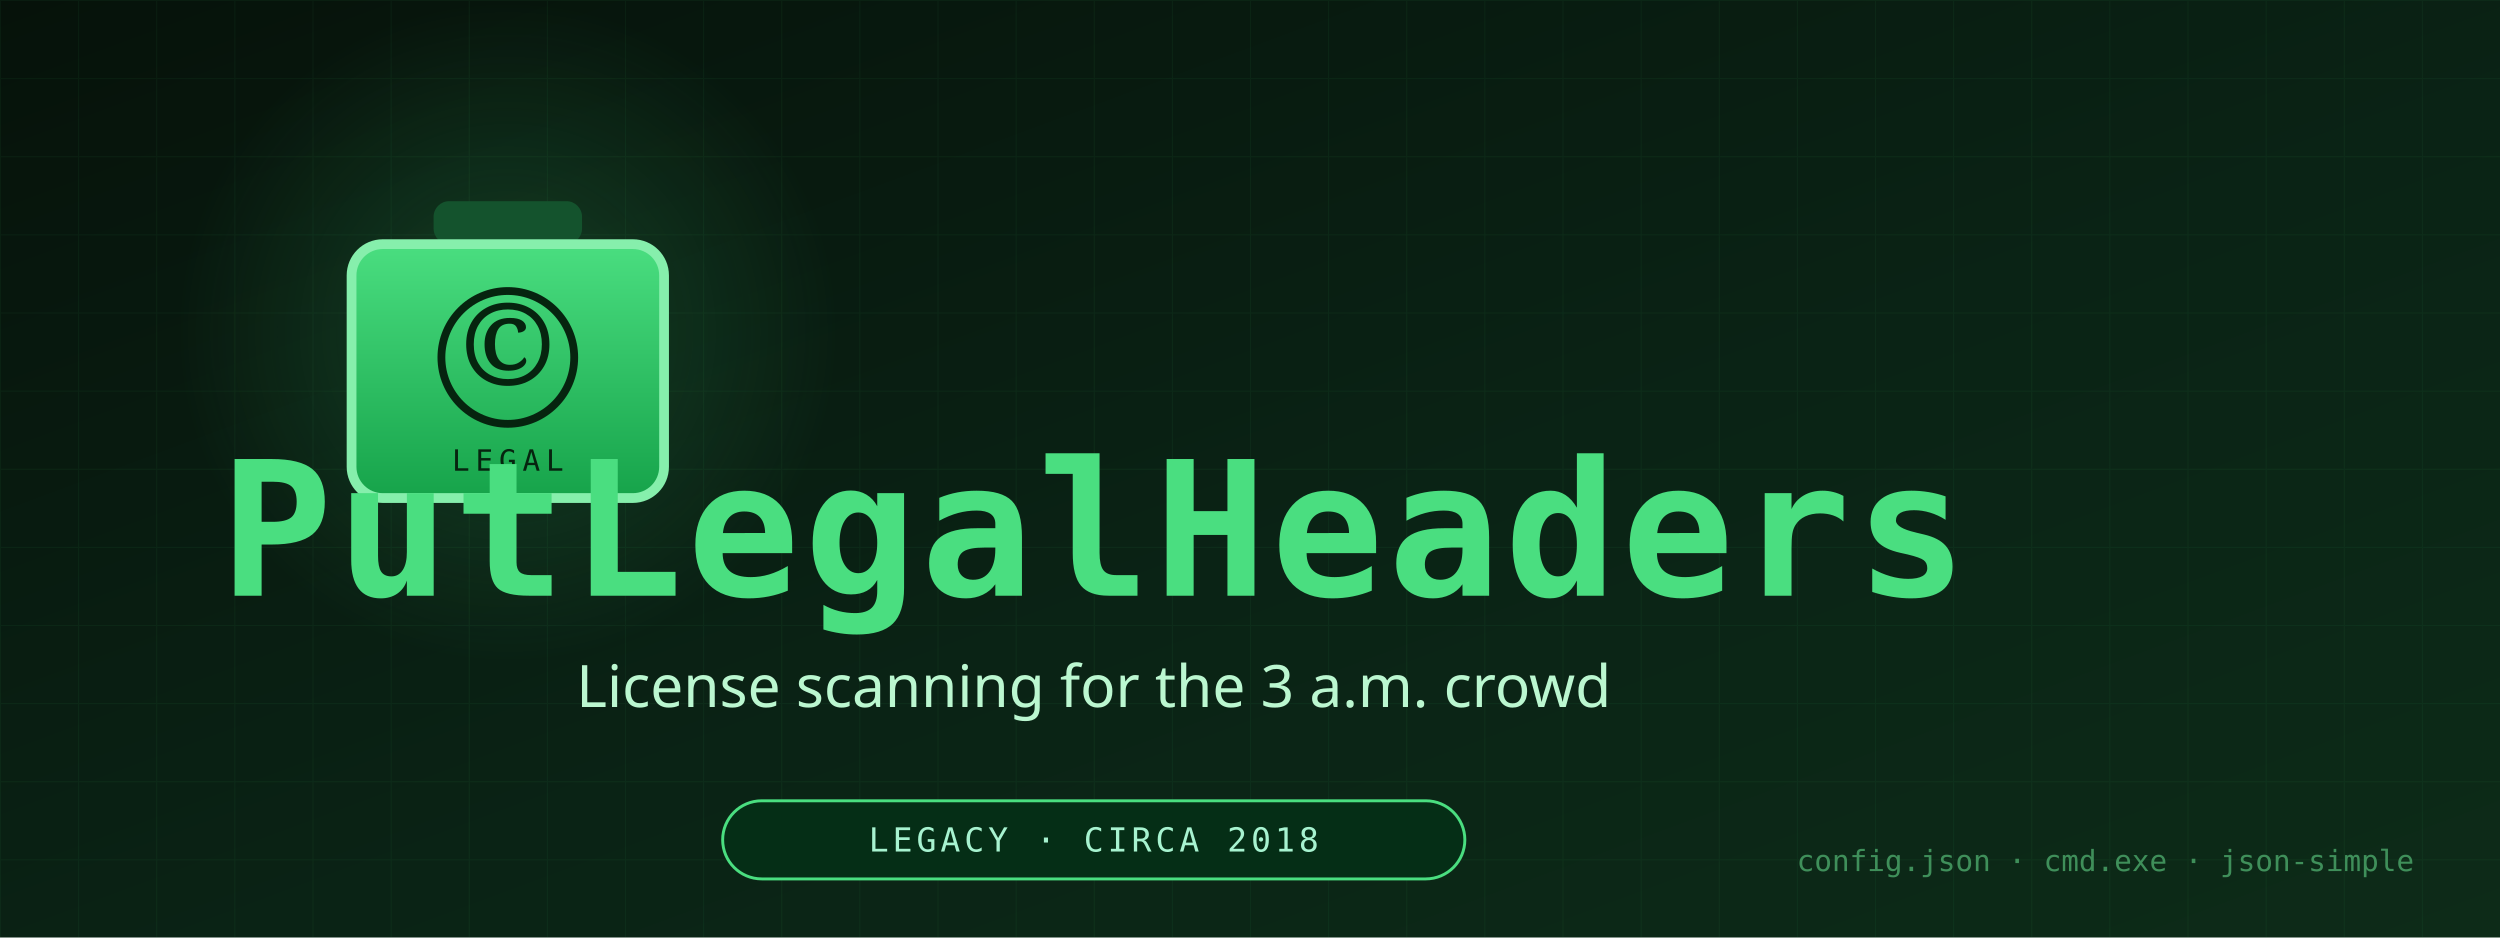
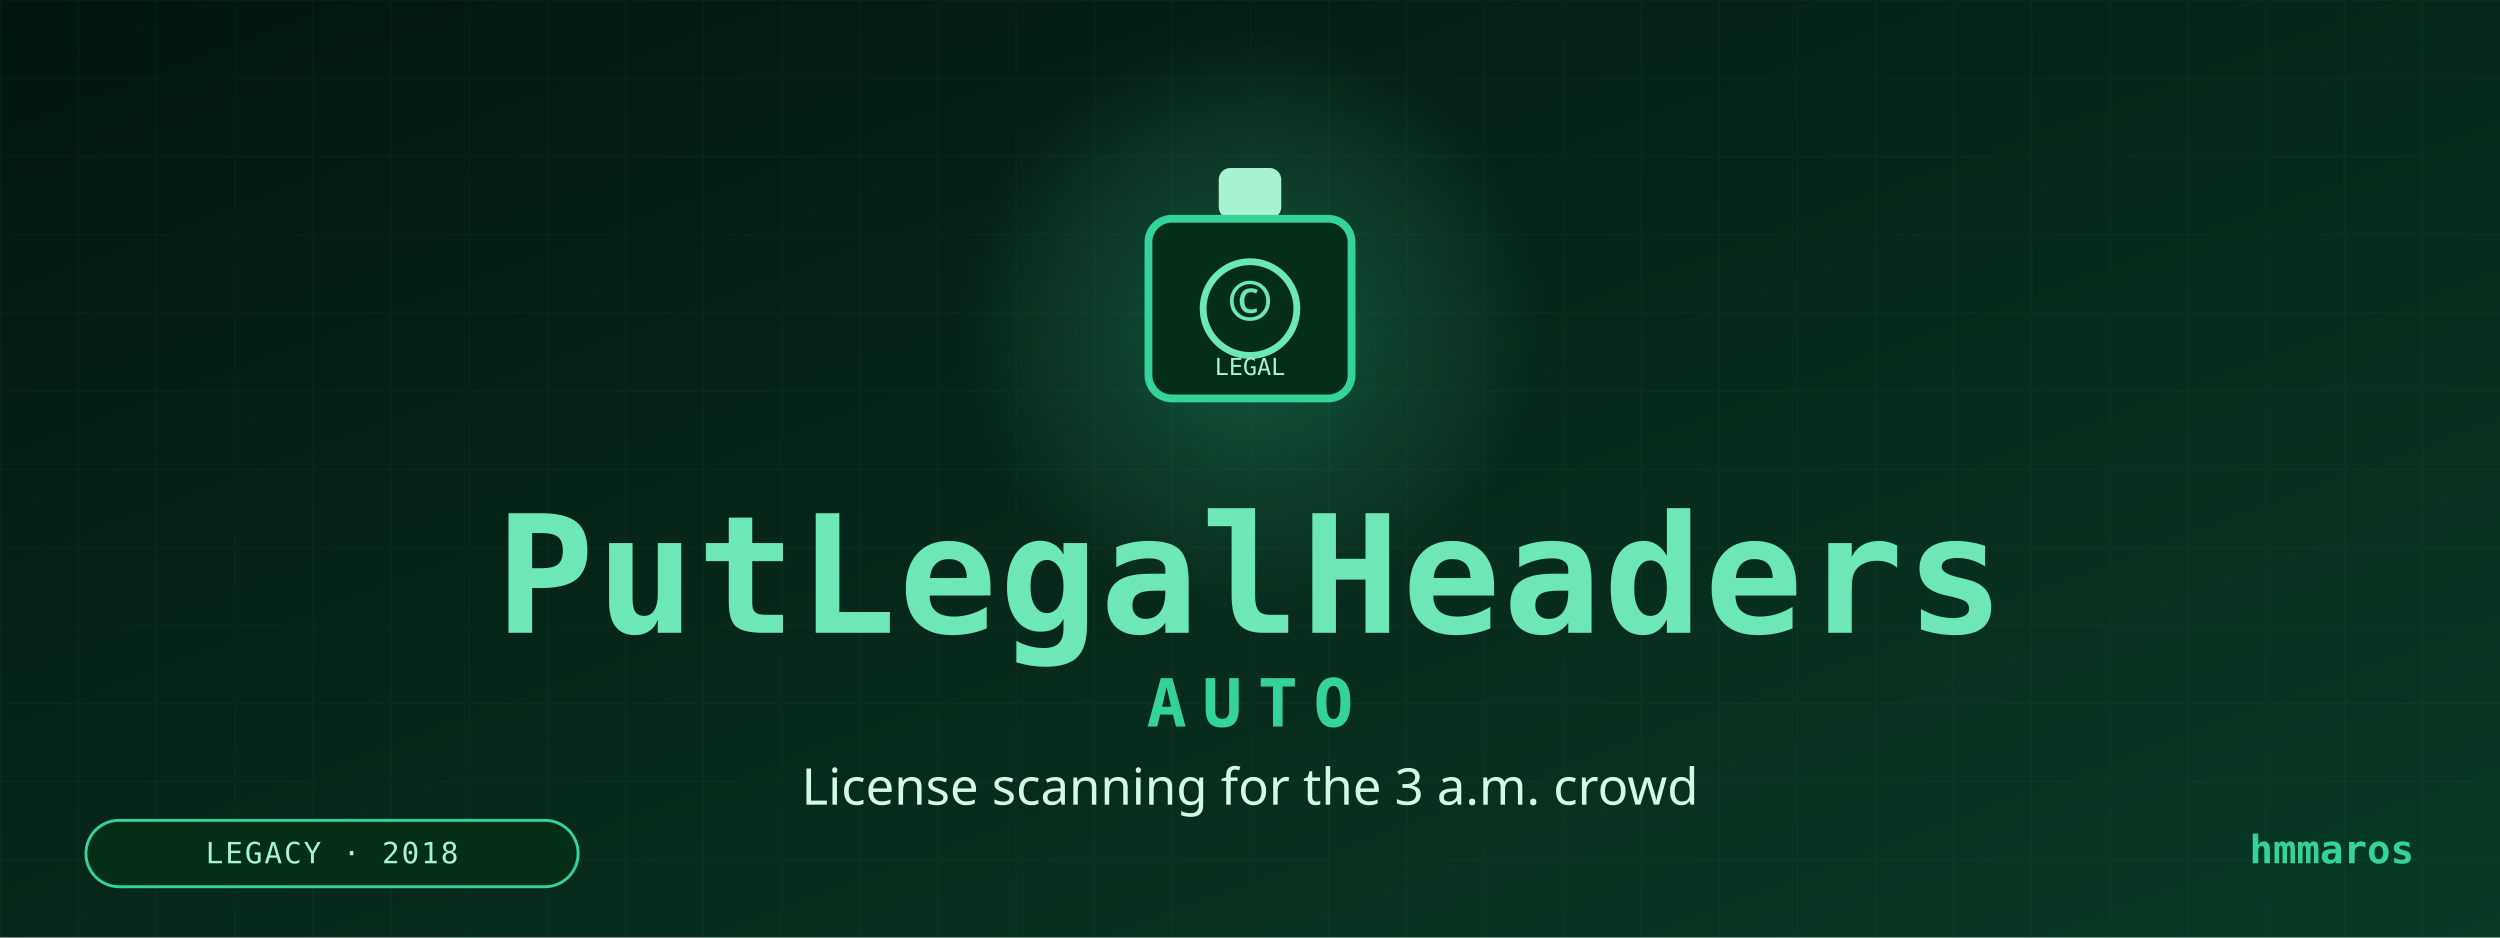
<svg xmlns="http://www.w3.org/2000/svg" viewBox="0 0 1280 480" role="img" aria-label="PutLegalHeaders hero banner">
  <defs>
    <linearGradient id="bg" x1="0" y1="0" x2="1" y2="1">
-       <stop offset="0" stop-color="#06120a" />
-       <stop offset="0.55" stop-color="#0a2315" />
-       <stop offset="1" stop-color="#0d2b18" />
+       <stop offset="0" stop-color="#04160e" />
+       <stop offset="0.55" stop-color="#07291b" />
+       <stop offset="1" stop-color="#063a25" />
    </linearGradient>
    <linearGradient id="stamp" x1="0" y1="0" x2="0" y2="1">
-       <stop offset="0" stop-color="#4ade80" />
-       <stop offset="1" stop-color="#16a34a" />
+       <stop offset="0" stop-color="#6ee7b7" />
+       <stop offset="1" stop-color="#10b981" />
    </linearGradient>
    <radialGradient id="glow" cx="0.5" cy="0.5" r="0.5">
-       <stop offset="0" stop-color="#4ade80" stop-opacity="0.2" />
-       <stop offset="1" stop-color="#4ade80" stop-opacity="0" />
+       <stop offset="0" stop-color="#34d399" stop-opacity="0.30" />
+       <stop offset="1" stop-color="#34d399" stop-opacity="0" />
    </radialGradient>
    <pattern id="grid" width="40" height="40" patternUnits="userSpaceOnUse">
-       <path d="M 40 0 L 0 0 0 40" fill="none" stroke="#4ade80" stroke-opacity="0.05" />
+       <path d="M 40 0 L 0 0 0 40" fill="none" stroke="#34d399" stroke-opacity="0.05" />
    </pattern>
  </defs>
  <rect width="1280" height="480" fill="url(#bg)" />
  <rect width="1280" height="480" fill="url(#grid)" />
-   <circle cx="260" cy="170" r="170" fill="url(#glow)" />
-   <g transform="translate(260,175)">
-     <rect x="-38" y="-72" width="76" height="22" rx="8" fill="#14532d" />
-     <rect x="-80" y="-50" width="160" height="130" rx="16" fill="url(#stamp)" stroke="#86efac" stroke-width="5" />
-     <circle cx="0" cy="8" r="34" fill="none" stroke="#06240f" stroke-width="4" />
-     <text x="0" y="22" text-anchor="middle" font-family="serif" font-size="58" font-weight="bold" fill="#06240f">©</text>
-     <text x="0" y="66" text-anchor="middle" font-family="monospace" font-size="15" letter-spacing="3" fill="#06240f">LEGAL</text>
+   <circle cx="640" cy="166" r="150" fill="url(#glow)" />
+   <g transform="translate(640,166)">
+     <rect x="-16" y="-80" width="32" height="26" rx="6" fill="#a7f3d0" />
+     <rect x="-52" y="-54" width="104" height="92" rx="12" fill="#052e16" stroke="#34d399" stroke-width="4" />
+     <circle cx="0" cy="-8" r="24" fill="none" stroke="#6ee7b7" stroke-width="3.5" />
+     <text x="0" y="-2" text-anchor="middle" font-family="sans-serif" font-size="28" font-weight="bold" fill="#6ee7b7">©</text>
+     <text x="0" y="26" text-anchor="middle" font-family="monospace" font-size="12" fill="#a7f3d0">LEGAL</text>
  </g>
-   <text x="560" y="305" text-anchor="middle" font-family="monospace" font-size="96" font-weight="bold" fill="#4ade80" letter-spacing="2">PutLegalHeaders</text>
-   <text x="560" y="362" text-anchor="middle" font-family="sans-serif" font-size="30" fill="#bbf7d0">License scanning for the 3 a.m. crowd</text>
-   <g transform="translate(370,410)">
-     <rect width="380" height="40" rx="20" fill="#052e16" stroke="#4ade80" stroke-width="1.5" />
-     <text x="190" y="26" text-anchor="middle" font-family="monospace" font-size="17" letter-spacing="2" fill="#a7f3d0">LEGACY · CIRCA 2018</text>
+   <text x="640" y="324" text-anchor="middle" font-family="monospace" font-size="84" font-weight="bold" fill="#6ee7b7" letter-spacing="1">PutLegalHeaders</text>
+   <text x="640" y="372" text-anchor="middle" font-family="monospace" font-size="34" font-weight="bold" fill="#34d399" letter-spacing="8">AUTO</text>
+   <text x="640" y="412" text-anchor="middle" font-family="sans-serif" font-size="26" fill="#d1fae5">License scanning for the 3 a.m. crowd</text>
+   <g transform="translate(44,420)">
+     <rect width="252" height="34" rx="17" fill="#052e16" stroke="#34d399" stroke-width="1.5" />
+     <text x="126" y="22" text-anchor="middle" font-family="monospace" font-size="15" letter-spacing="1" fill="#a7f3d0">LEGACY · 2018</text>
  </g>
-   <text x="1236" y="446" text-anchor="end" font-family="monospace" font-size="15" fill="#3f8f5a">config.json · cmd.exe · json-simple</text>
+   <text x="1236" y="442" text-anchor="end" font-family="monospace" font-size="20" font-weight="bold" fill="#34d399">hmmaros</text>
</svg>
